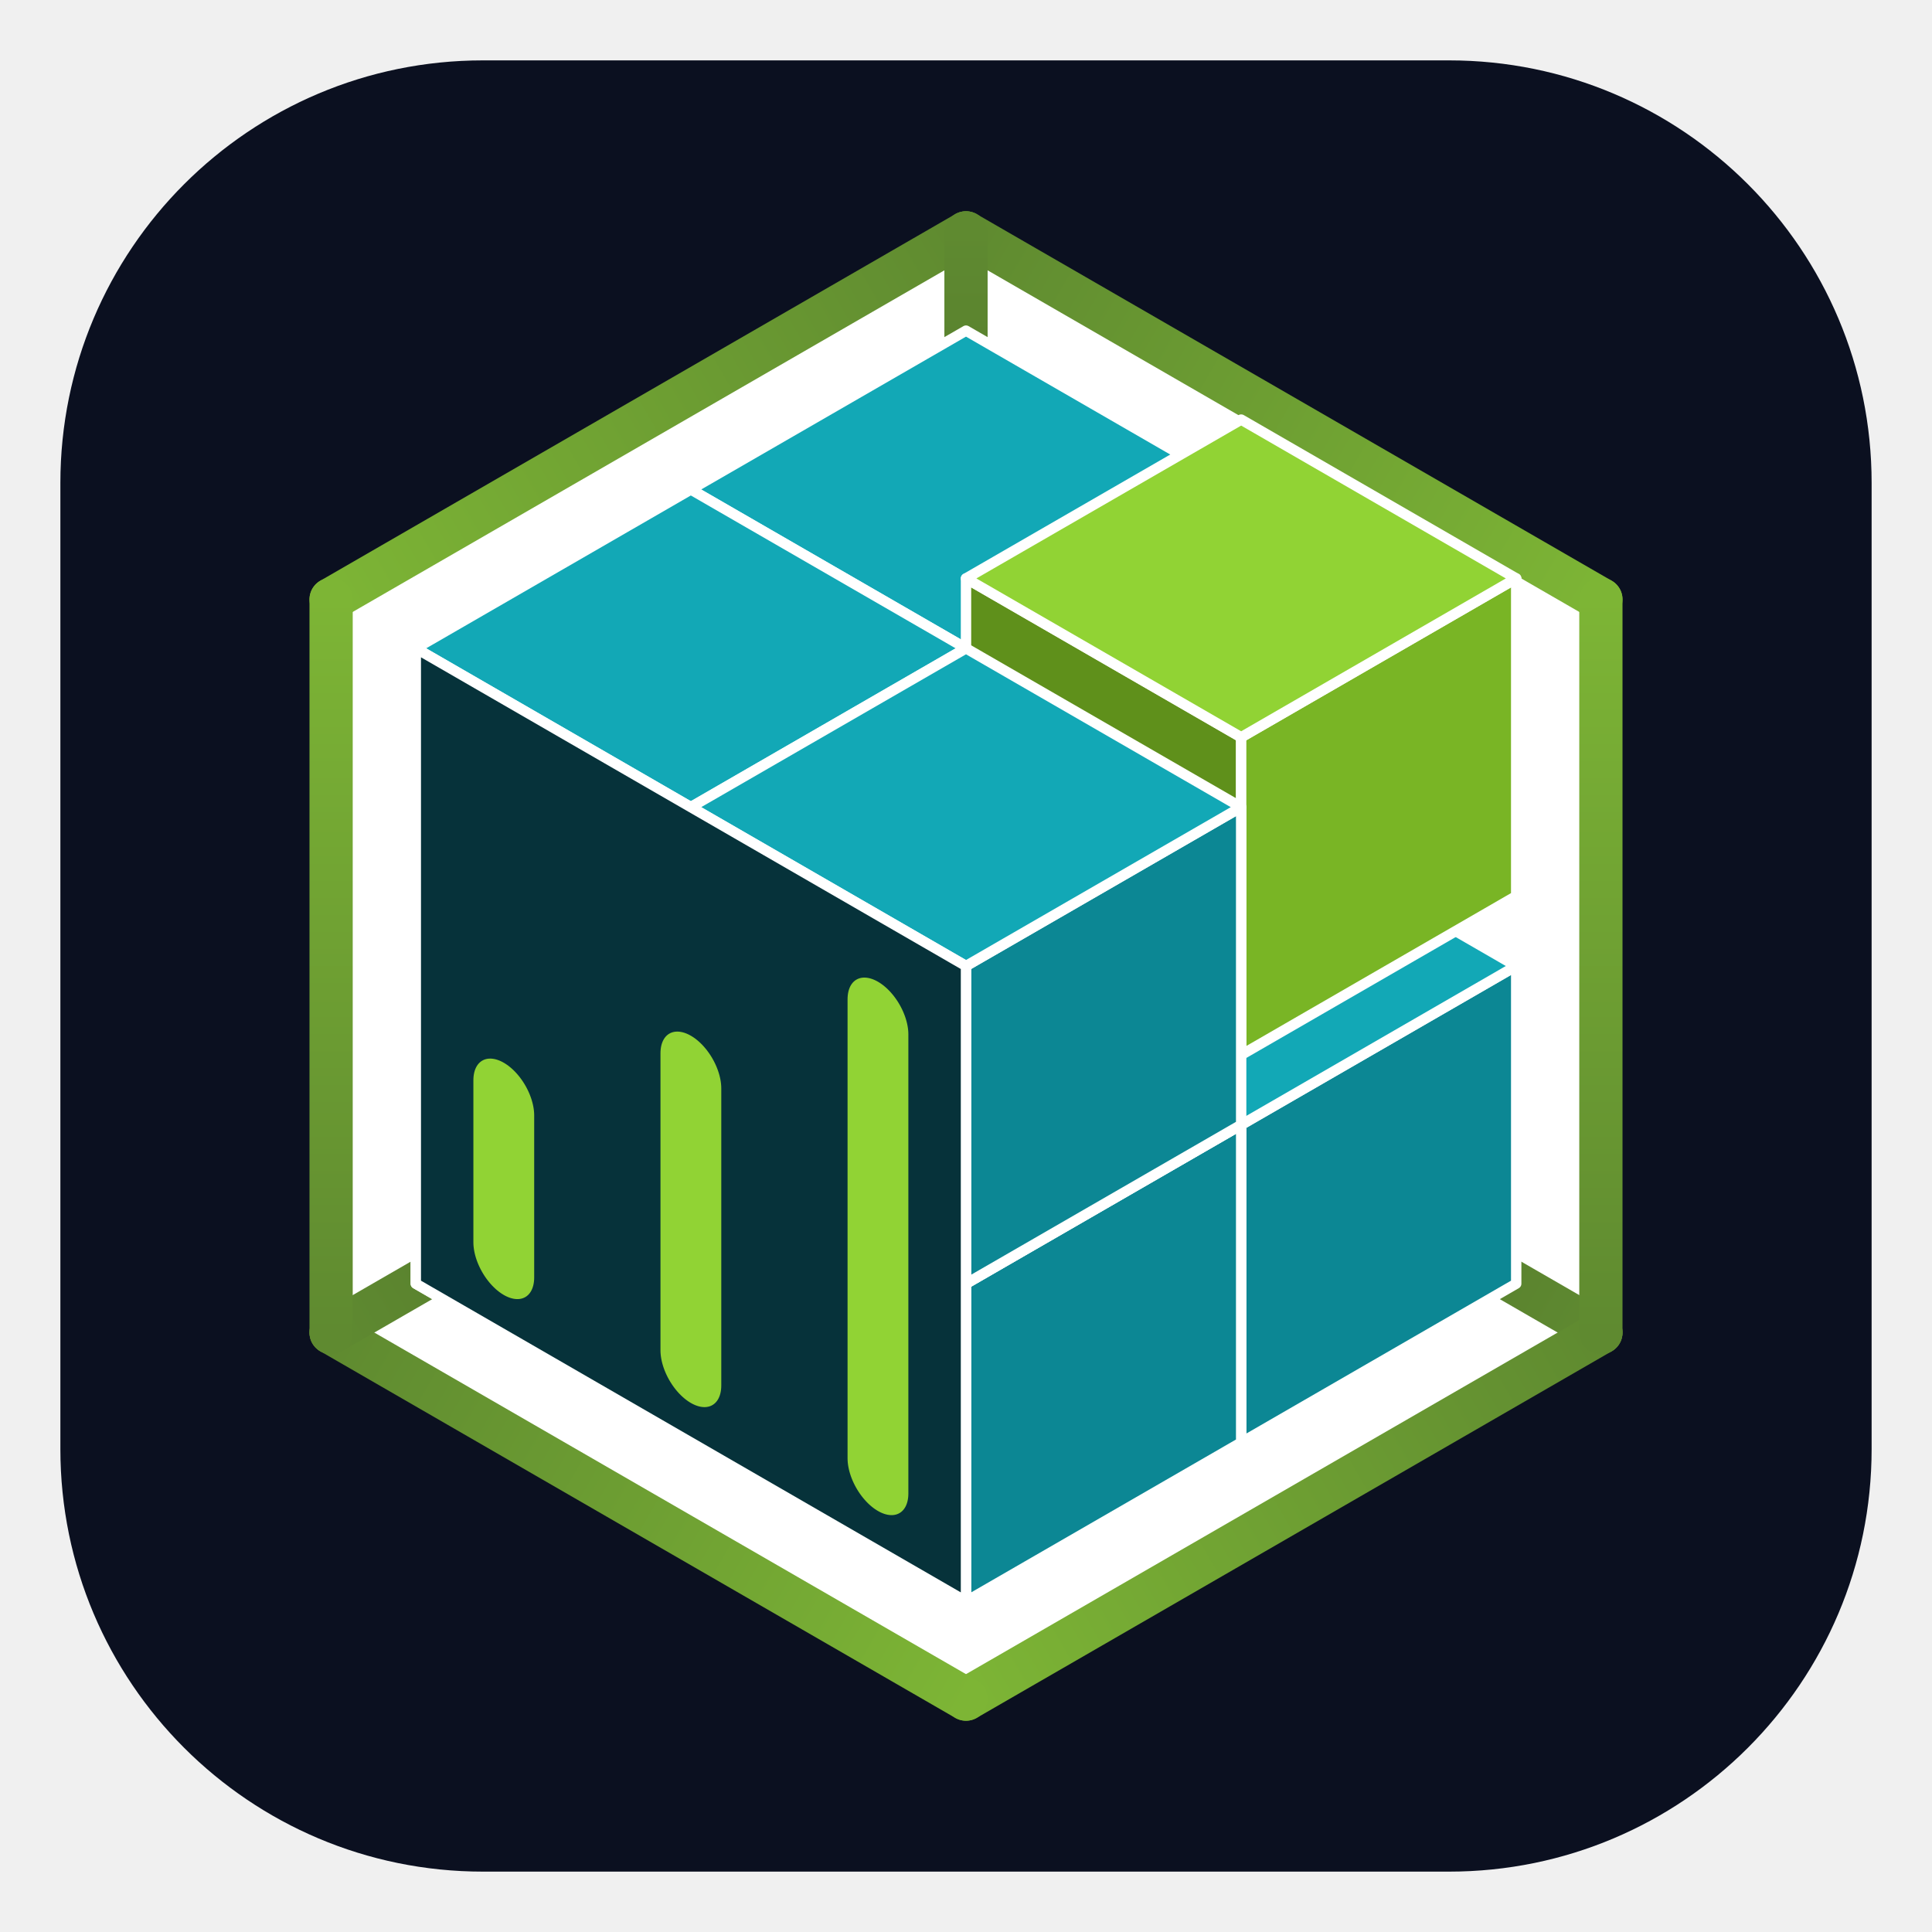
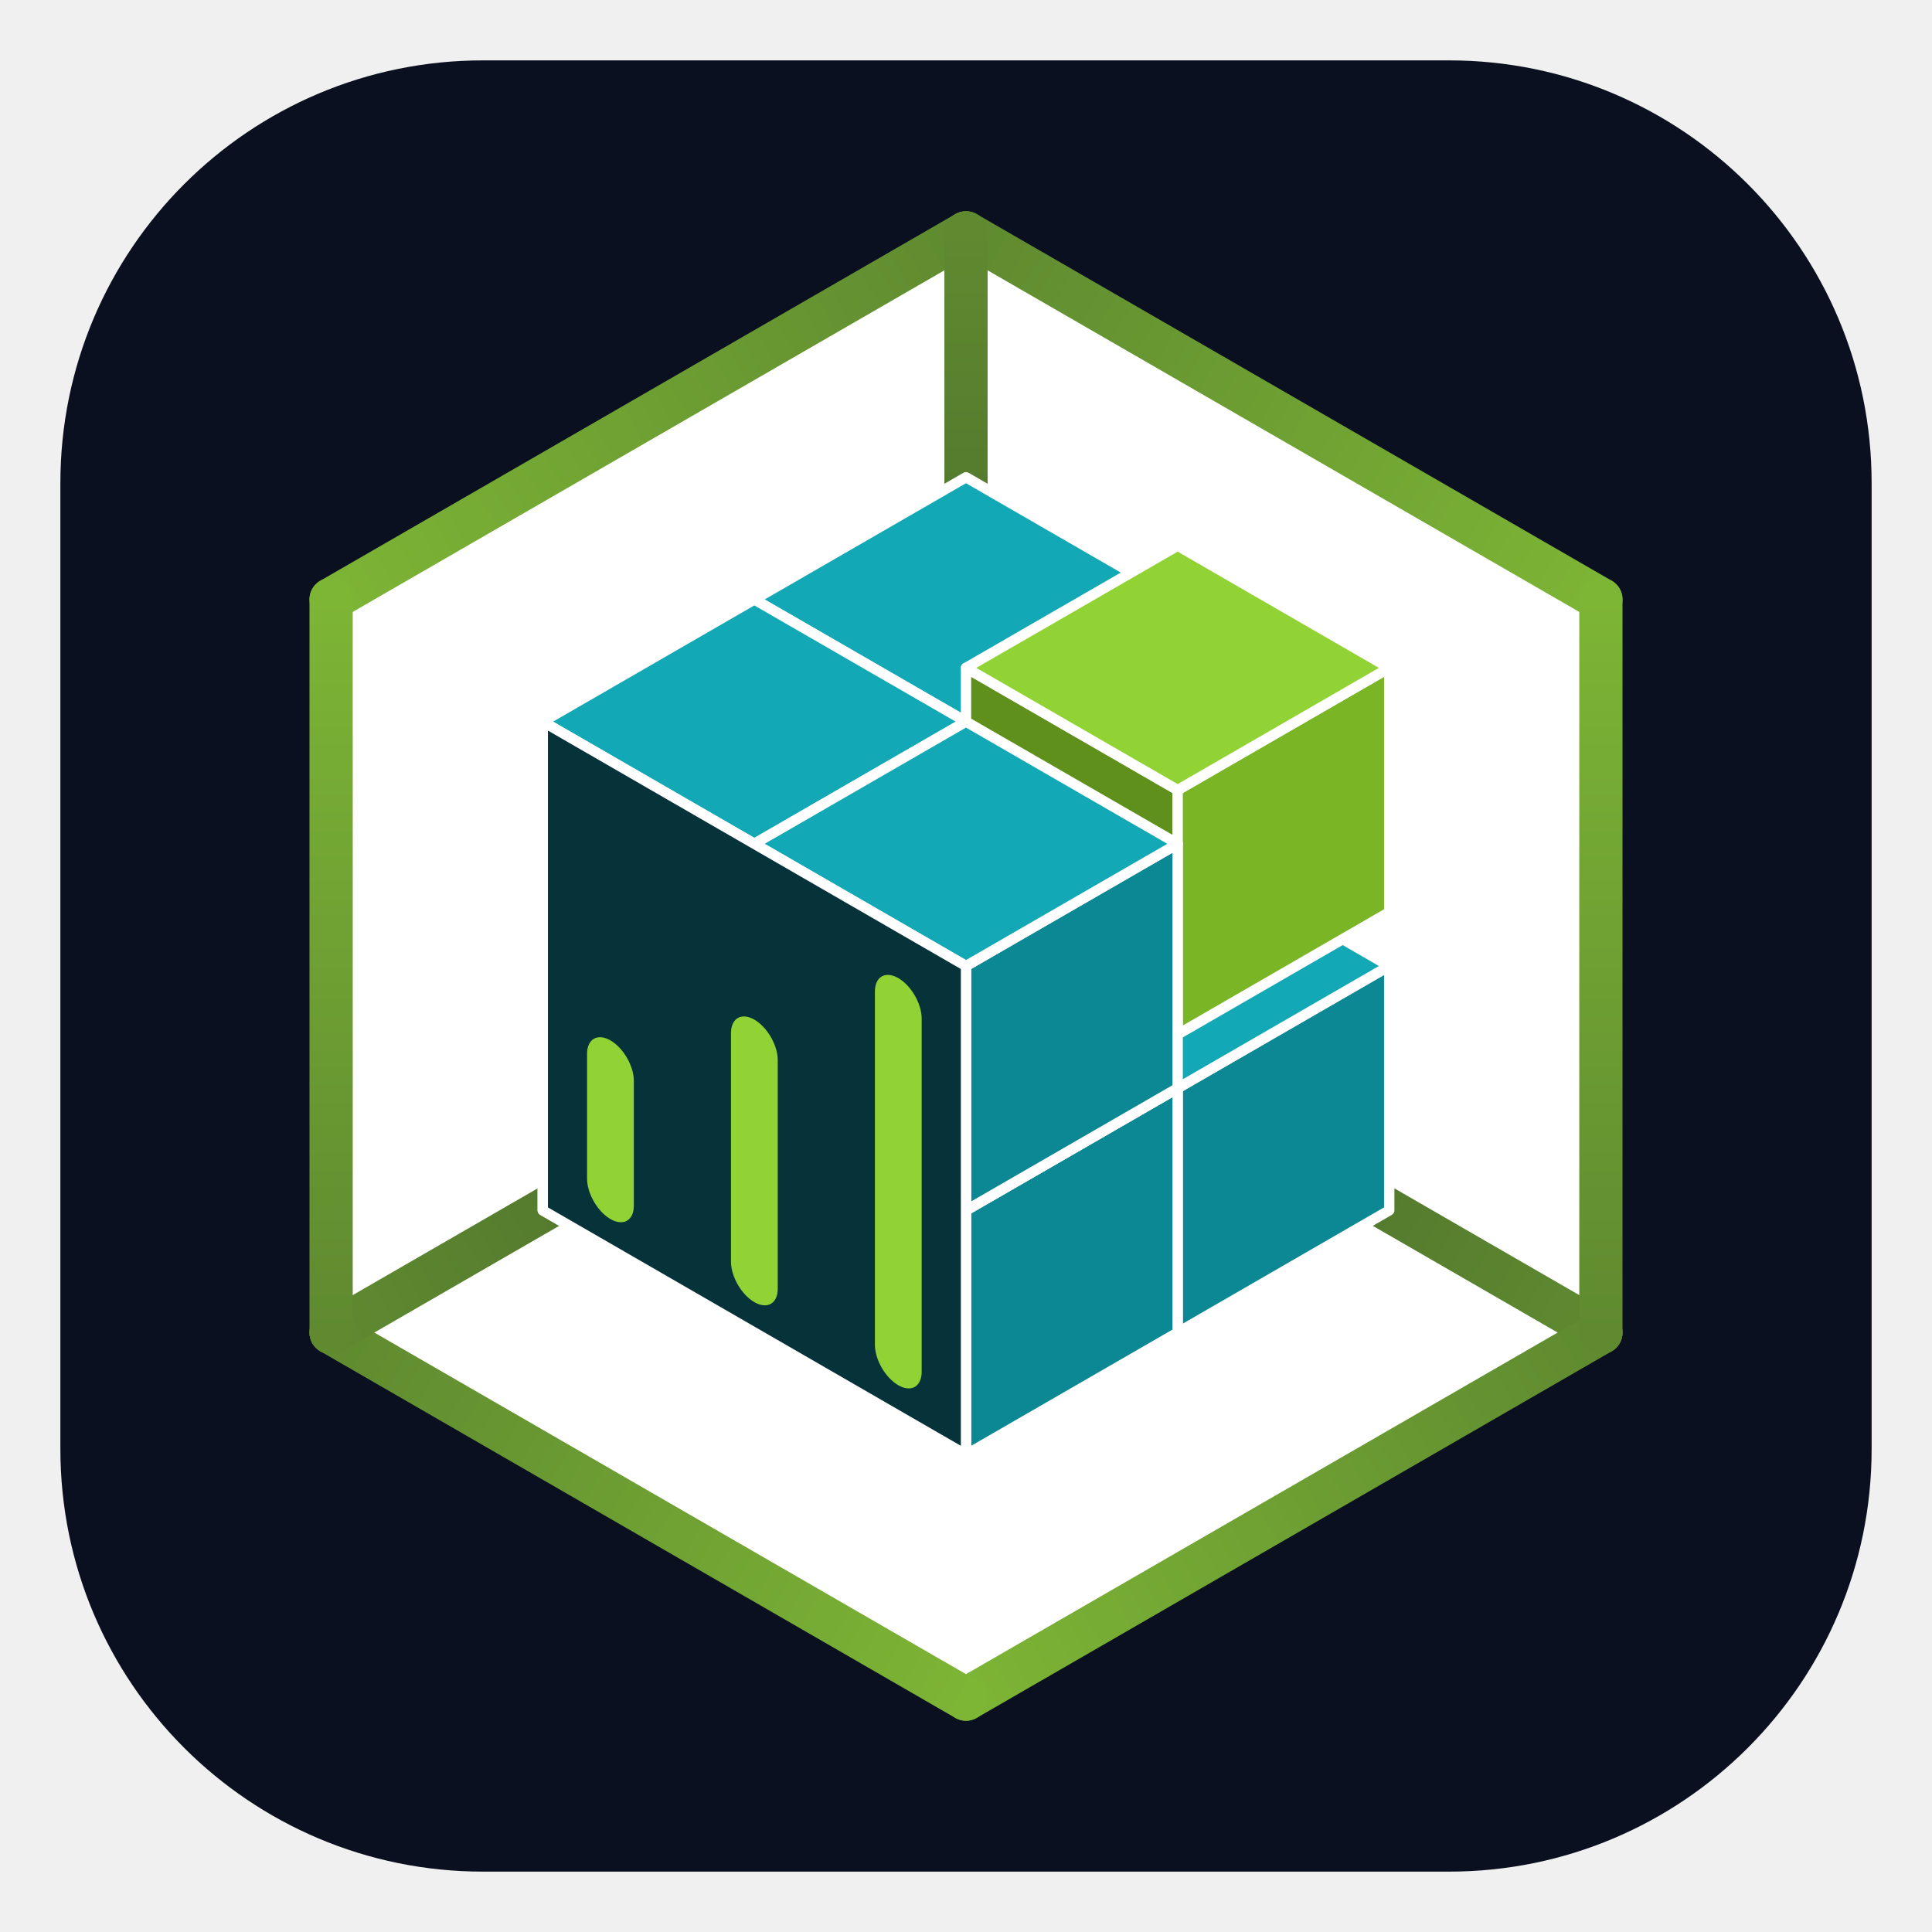
<svg xmlns="http://www.w3.org/2000/svg" viewBox="0 0 128 128" width="128" height="128" role="img">
  <rect x="4" y="4" width="120" height="120" rx="28" fill="#0B1020" />
  <defs>
    <linearGradient id="e0" gradientUnits="userSpaceOnUse" x1="0.00" y1="0.00" x2="67.55" y2="39.00">
      <stop offset="0" stop-color="#425F2A" />
      <stop offset="1" stop-color="#5F8A30" />
    </linearGradient>
    <linearGradient id="e1" gradientUnits="userSpaceOnUse" x1="67.55" y1="39.00" x2="0.00" y2="78.00">
      <stop offset="0" stop-color="#5F8A30" />
      <stop offset="1" stop-color="#7DB535" />
    </linearGradient>
    <linearGradient id="e2" gradientUnits="userSpaceOnUse" x1="0.00" y1="78.00" x2="-67.55" y2="39.00">
      <stop offset="0" stop-color="#7DB535" />
      <stop offset="1" stop-color="#5F8A30" />
    </linearGradient>
    <linearGradient id="e3" gradientUnits="userSpaceOnUse" x1="-67.55" y1="39.00" x2="0.00" y2="0.00">
      <stop offset="0" stop-color="#5F8A30" />
      <stop offset="1" stop-color="#425F2A" />
    </linearGradient>
    <linearGradient id="e4" gradientUnits="userSpaceOnUse" x1="0.00" y1="-78.00" x2="67.55" y2="-39.00">
      <stop offset="0" stop-color="#5F8A30" />
      <stop offset="1" stop-color="#7DB535" />
    </linearGradient>
    <linearGradient id="e7" gradientUnits="userSpaceOnUse" x1="-67.55" y1="-39.00" x2="0.00" y2="-78.00">
      <stop offset="0" stop-color="#7DB535" />
      <stop offset="1" stop-color="#5F8A30" />
    </linearGradient>
    <linearGradient id="e8" gradientUnits="userSpaceOnUse" x1="0.00" y1="0.00" x2="0.00" y2="-78.00">
      <stop offset="0" stop-color="#425F2A" />
      <stop offset="1" stop-color="#5F8A30" />
    </linearGradient>
    <linearGradient id="e9" gradientUnits="userSpaceOnUse" x1="67.55" y1="39.00" x2="67.55" y2="-39.00">
      <stop offset="0" stop-color="#5F8A30" />
      <stop offset="1" stop-color="#7DB535" />
    </linearGradient>
    <linearGradient id="e11" gradientUnits="userSpaceOnUse" x1="-67.55" y1="39.00" x2="-67.55" y2="-39.00">
      <stop offset="0" stop-color="#5F8A30" />
      <stop offset="1" stop-color="#7DB535" />
    </linearGradient>
  </defs>
  <g transform="translate(64,64) scale(0.6227) translate(-0.00,-0.00)">
    <polygon points="0.00,0.00 67.55,39.00 0.00,78.00 -67.55,39.00" fill="#FFFFFF" />
    <polygon points="0.00,0.00 67.55,39.00 67.55,-39.00 0.00,-78.00" fill="#FFFFFF" />
    <polygon points="0.00,0.00 -67.55,39.00 -67.55,-39.00 0.00,-78.00" fill="#FFFFFF" />
    <line x1="0.00" y1="0.00" x2="67.55" y2="39.00" stroke="url(#e0)" stroke-width="4.60" stroke-linecap="round" />
    <line x1="67.55" y1="39.00" x2="0.00" y2="78.00" stroke="url(#e1)" stroke-width="4.60" stroke-linecap="round" />
    <line x1="0.00" y1="78.00" x2="-67.55" y2="39.00" stroke="url(#e2)" stroke-width="4.60" stroke-linecap="round" />
    <line x1="-67.55" y1="39.00" x2="0.00" y2="0.00" stroke="url(#e3)" stroke-width="4.60" stroke-linecap="round" />
    <line x1="0.00" y1="-78.00" x2="67.55" y2="-39.00" stroke="url(#e4)" stroke-width="4.60" stroke-linecap="round" />
    <line x1="-67.55" y1="-39.00" x2="0.00" y2="-78.00" stroke="url(#e7)" stroke-width="4.60" stroke-linecap="round" />
    <line x1="0.00" y1="0.00" x2="0.00" y2="-78.00" stroke="url(#e8)" stroke-width="4.60" stroke-linecap="round" />
    <line x1="67.55" y1="39.00" x2="67.55" y2="-39.00" stroke="url(#e9)" stroke-width="4.60" stroke-linecap="round" />
    <line x1="-67.55" y1="39.00" x2="-67.55" y2="-39.00" stroke="url(#e11)" stroke-width="4.60" stroke-linecap="round" />
-     <g transform="translate(0.00,0.00) scale(1.3) translate(-0.00,-0.00)">
-       <polygon points="-22.52,-13.00 0.00,0.00 0.00,26.00 -22.52,13.00" fill="#0A6B76" stroke="#FFFFFF" stroke-width="0.85" stroke-linejoin="round" />
-       <polygon points="22.52,-13.00 22.52,13.00 0.00,26.00 0.00,0.00" fill="#0C8794" stroke="#FFFFFF" stroke-width="0.85" stroke-linejoin="round" />
-       <polygon points="0.00,-26.00 22.52,-13.00 0.00,0.00 -22.52,-13.00" fill="#12A8B6" stroke="#FFFFFF" stroke-width="0.85" stroke-linejoin="round" />
-       <polygon points="-22.52,-39.00 0.00,-26.00 0.00,0.00 -22.52,-13.00" fill="#0A6B76" stroke="#FFFFFF" stroke-width="0.85" stroke-linejoin="round" />
-       <polygon points="-45.03,0.00 -22.52,13.00 -22.52,39.00 -45.03,26.00" fill="#0A6B76" stroke="#FFFFFF" stroke-width="0.85" stroke-linejoin="round" />
-       <polygon points="0.00,0.00 22.52,13.00 22.52,39.00 0.00,26.00" fill="#0A6B76" stroke="#FFFFFF" stroke-width="0.85" stroke-linejoin="round" />
-       <polygon points="22.52,-39.00 22.52,-13.00 0.00,0.00 0.00,-26.00" fill="#0C8794" stroke="#FFFFFF" stroke-width="0.85" stroke-linejoin="round" />
-       <polygon points="0.00,0.00 0.00,26.00 -22.52,39.00 -22.52,13.00" fill="#0C8794" stroke="#FFFFFF" stroke-width="0.85" stroke-linejoin="round" />
-       <polygon points="45.03,0.00 45.03,26.00 22.52,39.00 22.52,13.00" fill="#0C8794" stroke="#FFFFFF" stroke-width="0.85" stroke-linejoin="round" />
-       <polygon points="0.00,-52.00 22.52,-39.00 0.00,-26.00 -22.52,-39.00" fill="#12A8B6" stroke="#FFFFFF" stroke-width="0.85" stroke-linejoin="round" />
-       <polygon points="-22.52,-13.00 0.00,0.00 -22.52,13.00 -45.03,0.00" fill="#12A8B6" stroke="#FFFFFF" stroke-width="0.85" stroke-linejoin="round" />
-       <polygon points="22.52,-13.00 45.03,0.00 22.52,13.00 0.00,0.00" fill="#12A8B6" stroke="#FFFFFF" stroke-width="0.85" stroke-linejoin="round" />
-       <polygon points="-45.03,-26.00 -22.52,-13.00 -22.52,13.00 -45.03,0.00" fill="#0A6B76" stroke="#FFFFFF" stroke-width="0.85" stroke-linejoin="round" />
-       <polygon points="-22.52,13.00 0.00,26.00 0.00,52.00 -22.52,39.00" fill="#0A6B76" stroke="#FFFFFF" stroke-width="0.85" stroke-linejoin="round" />
-       <polygon points="0.00,-26.00 0.00,0.00 -22.52,13.00 -22.52,-13.00" fill="#0C8794" stroke="#FFFFFF" stroke-width="0.85" stroke-linejoin="round" />
-       <polygon points="22.52,13.00 22.52,39.00 0.00,52.00 0.00,26.00" fill="#0C8794" stroke="#FFFFFF" stroke-width="0.85" stroke-linejoin="round" />
-       <polygon points="-22.52,-39.00 0.00,-26.00 -22.52,-13.00 -45.03,-26.00" fill="#12A8B6" stroke="#FFFFFF" stroke-width="0.85" stroke-linejoin="round" />
-       <polygon points="0.00,0.00 22.52,13.00 0.00,26.00 -22.52,13.00" fill="#12A8B6" stroke="#FFFFFF" stroke-width="0.85" stroke-linejoin="round" />
-       <polygon points="0.00,-31.72 22.52,-18.72 22.52,7.28 0.00,-5.72" fill="#5F901B" stroke="#FFFFFF" stroke-width="0.85" stroke-linejoin="round" />
-       <polygon points="45.03,-31.72 45.03,-5.72 22.52,7.28 22.52,-18.72" fill="#79B525" stroke="#FFFFFF" stroke-width="0.85" stroke-linejoin="round" />
-       <polygon points="22.52,-44.72 45.03,-31.72 22.52,-18.72 0.00,-31.72" fill="#91D334" stroke="#FFFFFF" stroke-width="0.85" stroke-linejoin="round" />
-       <polygon points="-22.52,-13.00 0.00,0.00 0.00,26.00 -22.52,13.00" fill="#0A6B76" stroke="#FFFFFF" stroke-width="0.85" stroke-linejoin="round" />
-       <polygon points="22.52,-13.00 22.52,13.00 0.00,26.00 0.00,0.00" fill="#0C8794" stroke="#FFFFFF" stroke-width="0.85" stroke-linejoin="round" />
-       <polygon points="0.00,-26.00 22.52,-13.00 0.00,0.00 -22.52,-13.00" fill="#12A8B6" stroke="#FFFFFF" stroke-width="0.85" stroke-linejoin="round" />
-       <polygon points="-45.03,-26.00 0.00,0.00 0.00,52.00 -45.03,26.00" fill="#06323A" stroke="#FFFFFF" stroke-width="0.85" stroke-linejoin="round" />
-       <g transform="matrix(1.914,1.105,0.000,2.210,-22.517,13.000)" fill="none" stroke="#91D334" stroke-width="2.6" stroke-linecap="round" stroke-linejoin="round">
-         <path d="M-8,9 V3 M0,9 V-2 M8,9 V-8" />
-       </g>
+     <polygon points="-22.52,-13.00 0.00,0.00 0.00,26.00 -22.52,13.00" fill="#0A6B76" stroke="#FFFFFF" stroke-width="1.10" stroke-linejoin="round" />
+     <polygon points="22.52,-13.00 22.52,13.00 0.00,26.00 0.00,0.00" fill="#0C8794" stroke="#FFFFFF" stroke-width="1.10" stroke-linejoin="round" />
+     <polygon points="0.00,-26.00 22.52,-13.00 0.00,0.00 -22.52,-13.00" fill="#12A8B6" stroke="#FFFFFF" stroke-width="1.10" stroke-linejoin="round" />
+     <polygon points="-22.52,-39.00 0.00,-26.00 0.00,0.00 -22.52,-13.00" fill="#0A6B76" stroke="#FFFFFF" stroke-width="1.10" stroke-linejoin="round" />
+     <polygon points="-45.03,0.00 -22.52,13.00 -22.52,39.00 -45.03,26.00" fill="#0A6B76" stroke="#FFFFFF" stroke-width="1.10" stroke-linejoin="round" />
+     <polygon points="0.00,0.00 22.52,13.00 22.52,39.00 0.00,26.00" fill="#0A6B76" stroke="#FFFFFF" stroke-width="1.10" stroke-linejoin="round" />
+     <polygon points="22.52,-39.00 22.52,-13.00 0.00,0.00 0.00,-26.00" fill="#0C8794" stroke="#FFFFFF" stroke-width="1.10" stroke-linejoin="round" />
+     <polygon points="0.00,0.00 0.00,26.00 -22.52,39.00 -22.52,13.00" fill="#0C8794" stroke="#FFFFFF" stroke-width="1.10" stroke-linejoin="round" />
+     <polygon points="45.03,0.00 45.03,26.00 22.52,39.00 22.52,13.00" fill="#0C8794" stroke="#FFFFFF" stroke-width="1.10" stroke-linejoin="round" />
+     <polygon points="0.00,-52.00 22.52,-39.00 0.00,-26.00 -22.52,-39.00" fill="#12A8B6" stroke="#FFFFFF" stroke-width="1.10" stroke-linejoin="round" />
+     <polygon points="-22.52,-13.00 0.00,0.00 -22.52,13.00 -45.03,0.00" fill="#12A8B6" stroke="#FFFFFF" stroke-width="1.10" stroke-linejoin="round" />
+     <polygon points="22.52,-13.00 45.03,0.00 22.52,13.00 0.00,0.00" fill="#12A8B6" stroke="#FFFFFF" stroke-width="1.10" stroke-linejoin="round" />
+     <polygon points="-45.03,-26.00 -22.52,-13.00 -22.52,13.00 -45.03,0.00" fill="#0A6B76" stroke="#FFFFFF" stroke-width="1.10" stroke-linejoin="round" />
+     <polygon points="-22.52,13.00 0.00,26.00 0.00,52.00 -22.52,39.00" fill="#0A6B76" stroke="#FFFFFF" stroke-width="1.10" stroke-linejoin="round" />
+     <polygon points="0.00,-26.00 0.00,0.00 -22.52,13.00 -22.52,-13.00" fill="#0C8794" stroke="#FFFFFF" stroke-width="1.10" stroke-linejoin="round" />
+     <polygon points="22.52,13.00 22.52,39.00 0.00,52.00 0.00,26.00" fill="#0C8794" stroke="#FFFFFF" stroke-width="1.10" stroke-linejoin="round" />
+     <polygon points="-22.52,-39.00 0.00,-26.00 -22.52,-13.00 -45.03,-26.00" fill="#12A8B6" stroke="#FFFFFF" stroke-width="1.10" stroke-linejoin="round" />
+     <polygon points="0.00,0.00 22.52,13.00 0.00,26.00 -22.52,13.00" fill="#12A8B6" stroke="#FFFFFF" stroke-width="1.10" stroke-linejoin="round" />
+     <polygon points="0.00,-31.72 22.52,-18.72 22.52,7.28 0.00,-5.72" fill="#5F901B" stroke="#FFFFFF" stroke-width="1.10" stroke-linejoin="round" />
+     <polygon points="45.03,-31.72 45.03,-5.72 22.52,7.28 22.52,-18.72" fill="#79B525" stroke="#FFFFFF" stroke-width="1.10" stroke-linejoin="round" />
+     <polygon points="22.52,-44.72 45.03,-31.72 22.52,-18.72 0.00,-31.72" fill="#91D334" stroke="#FFFFFF" stroke-width="1.10" stroke-linejoin="round" />
+     <polygon points="-22.52,-13.00 0.00,0.00 0.00,26.00 -22.52,13.00" fill="#0A6B76" stroke="#FFFFFF" stroke-width="1.10" stroke-linejoin="round" />
+     <polygon points="22.52,-13.00 22.52,13.00 0.00,26.00 0.00,0.00" fill="#0C8794" stroke="#FFFFFF" stroke-width="1.10" stroke-linejoin="round" />
+     <polygon points="0.00,-26.00 22.52,-13.00 0.00,0.00 -22.52,-13.00" fill="#12A8B6" stroke="#FFFFFF" stroke-width="1.10" stroke-linejoin="round" />
+     <polygon points="-45.03,-26.00 0.00,0.00 0.00,52.00 -45.03,26.00" fill="#06323A" stroke="#FFFFFF" stroke-width="1.10" stroke-linejoin="round" />
+     <g transform="matrix(1.914,1.105,0.000,2.210,-22.517,13.000)" fill="none" stroke="#91D334" stroke-width="2.6" stroke-linecap="round" stroke-linejoin="round">
+       <path d="M-8,9 V3 M0,9 V-2 M8,9 V-8" />
    </g>
  </g>
</svg>
